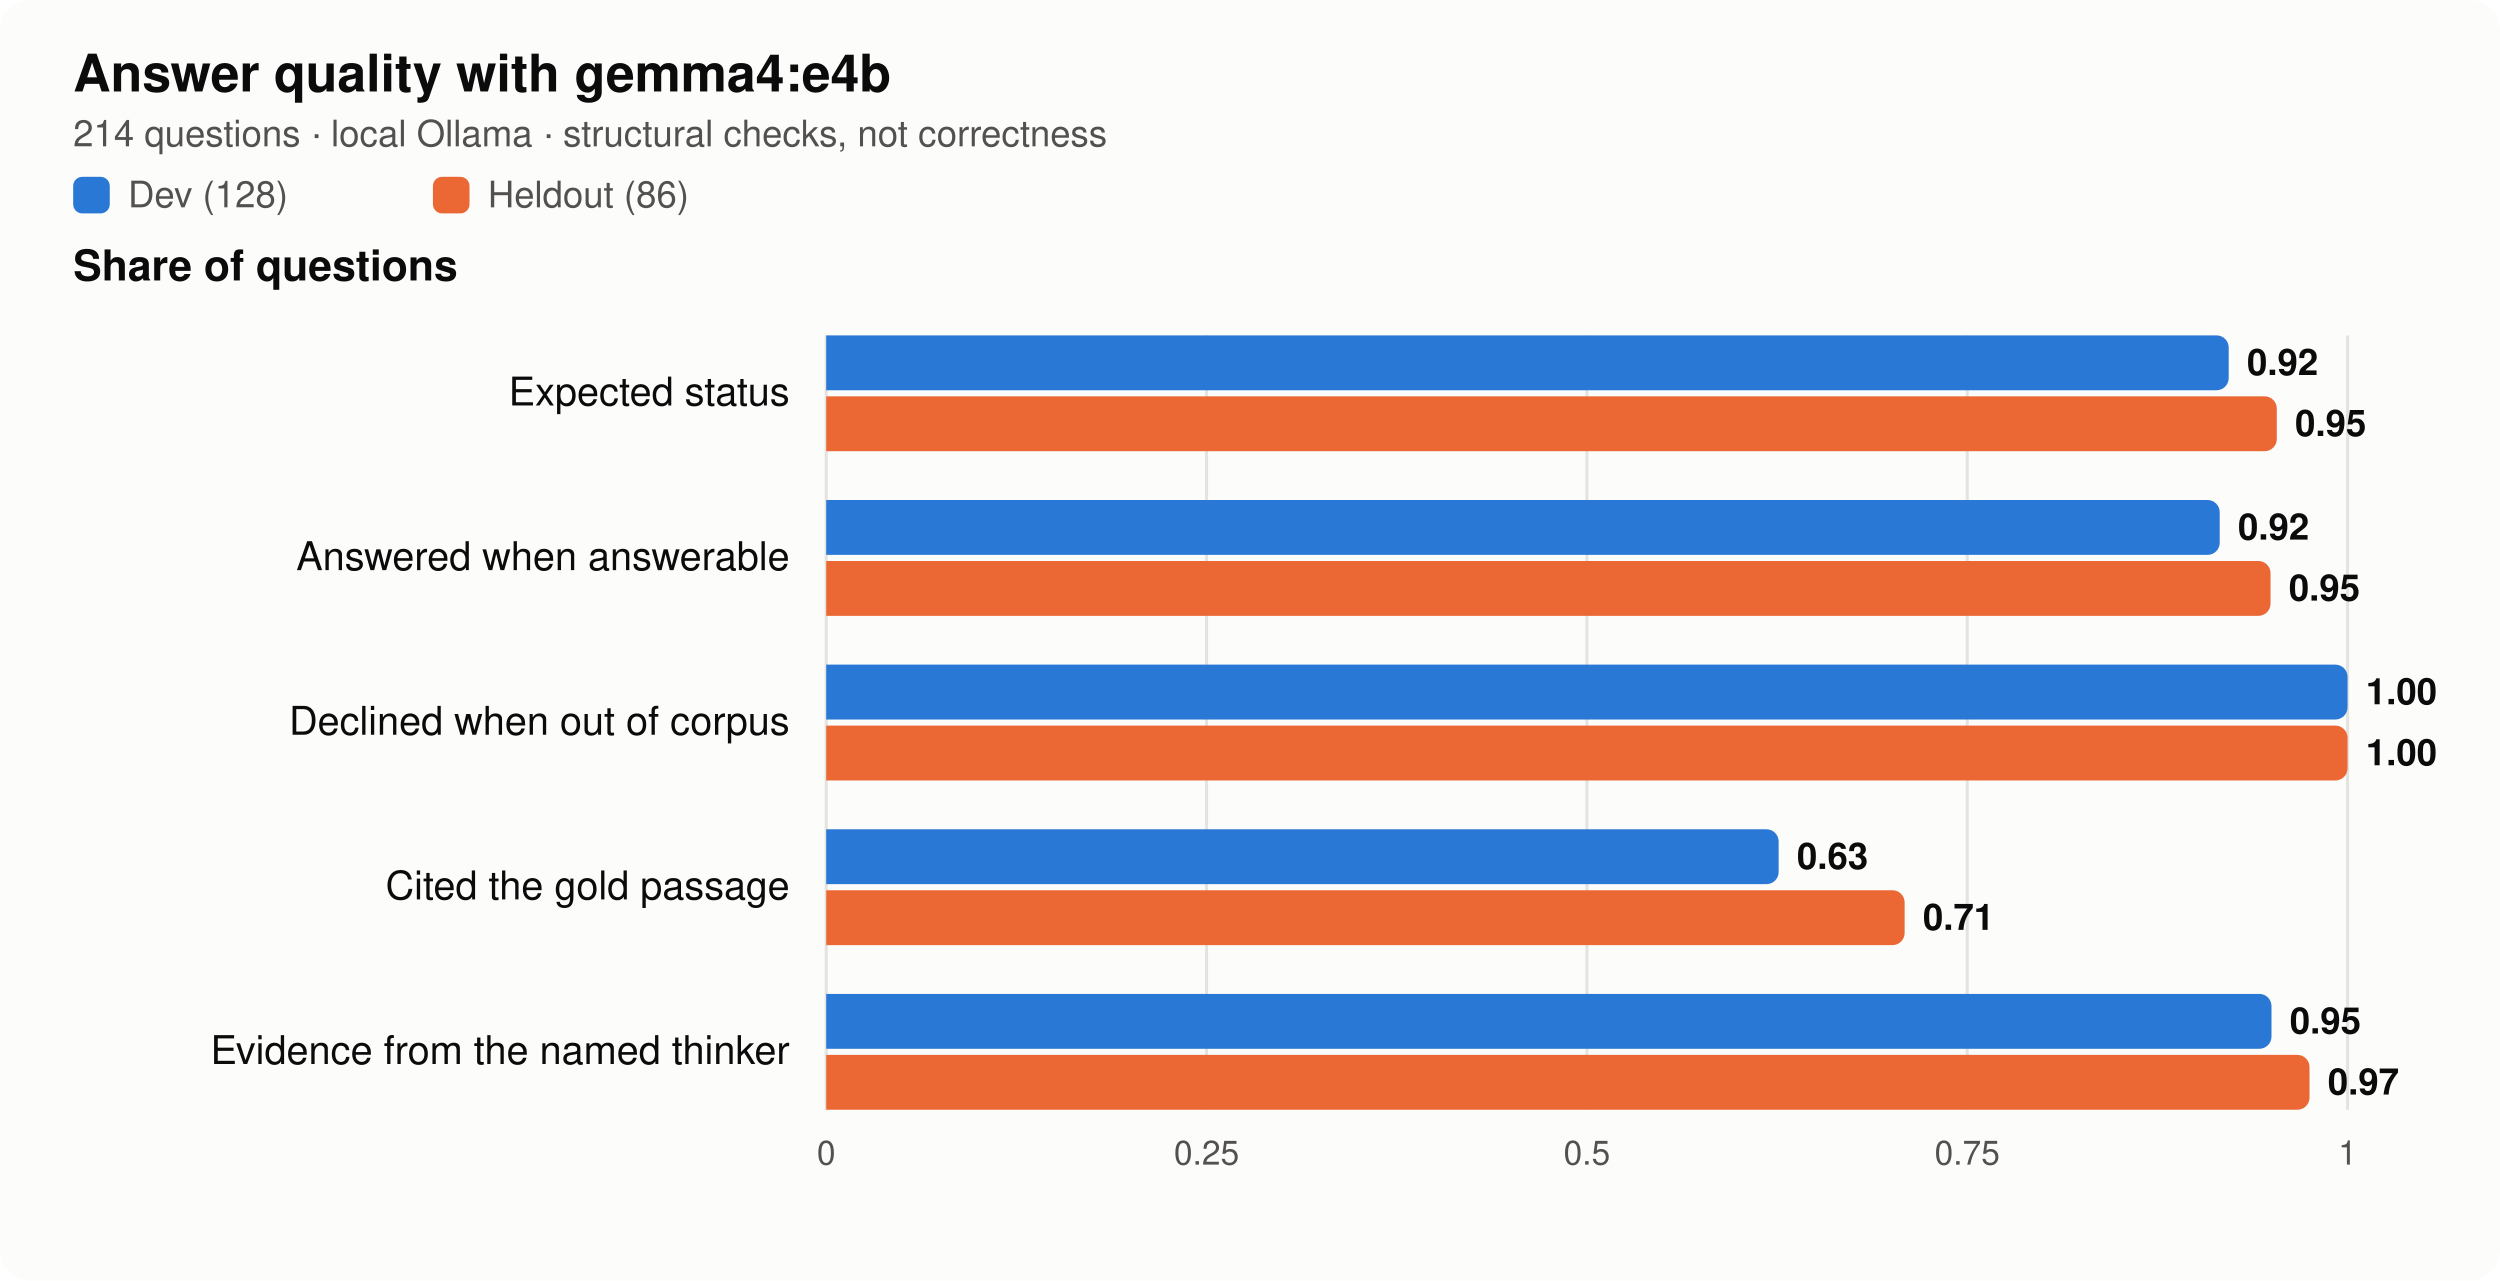
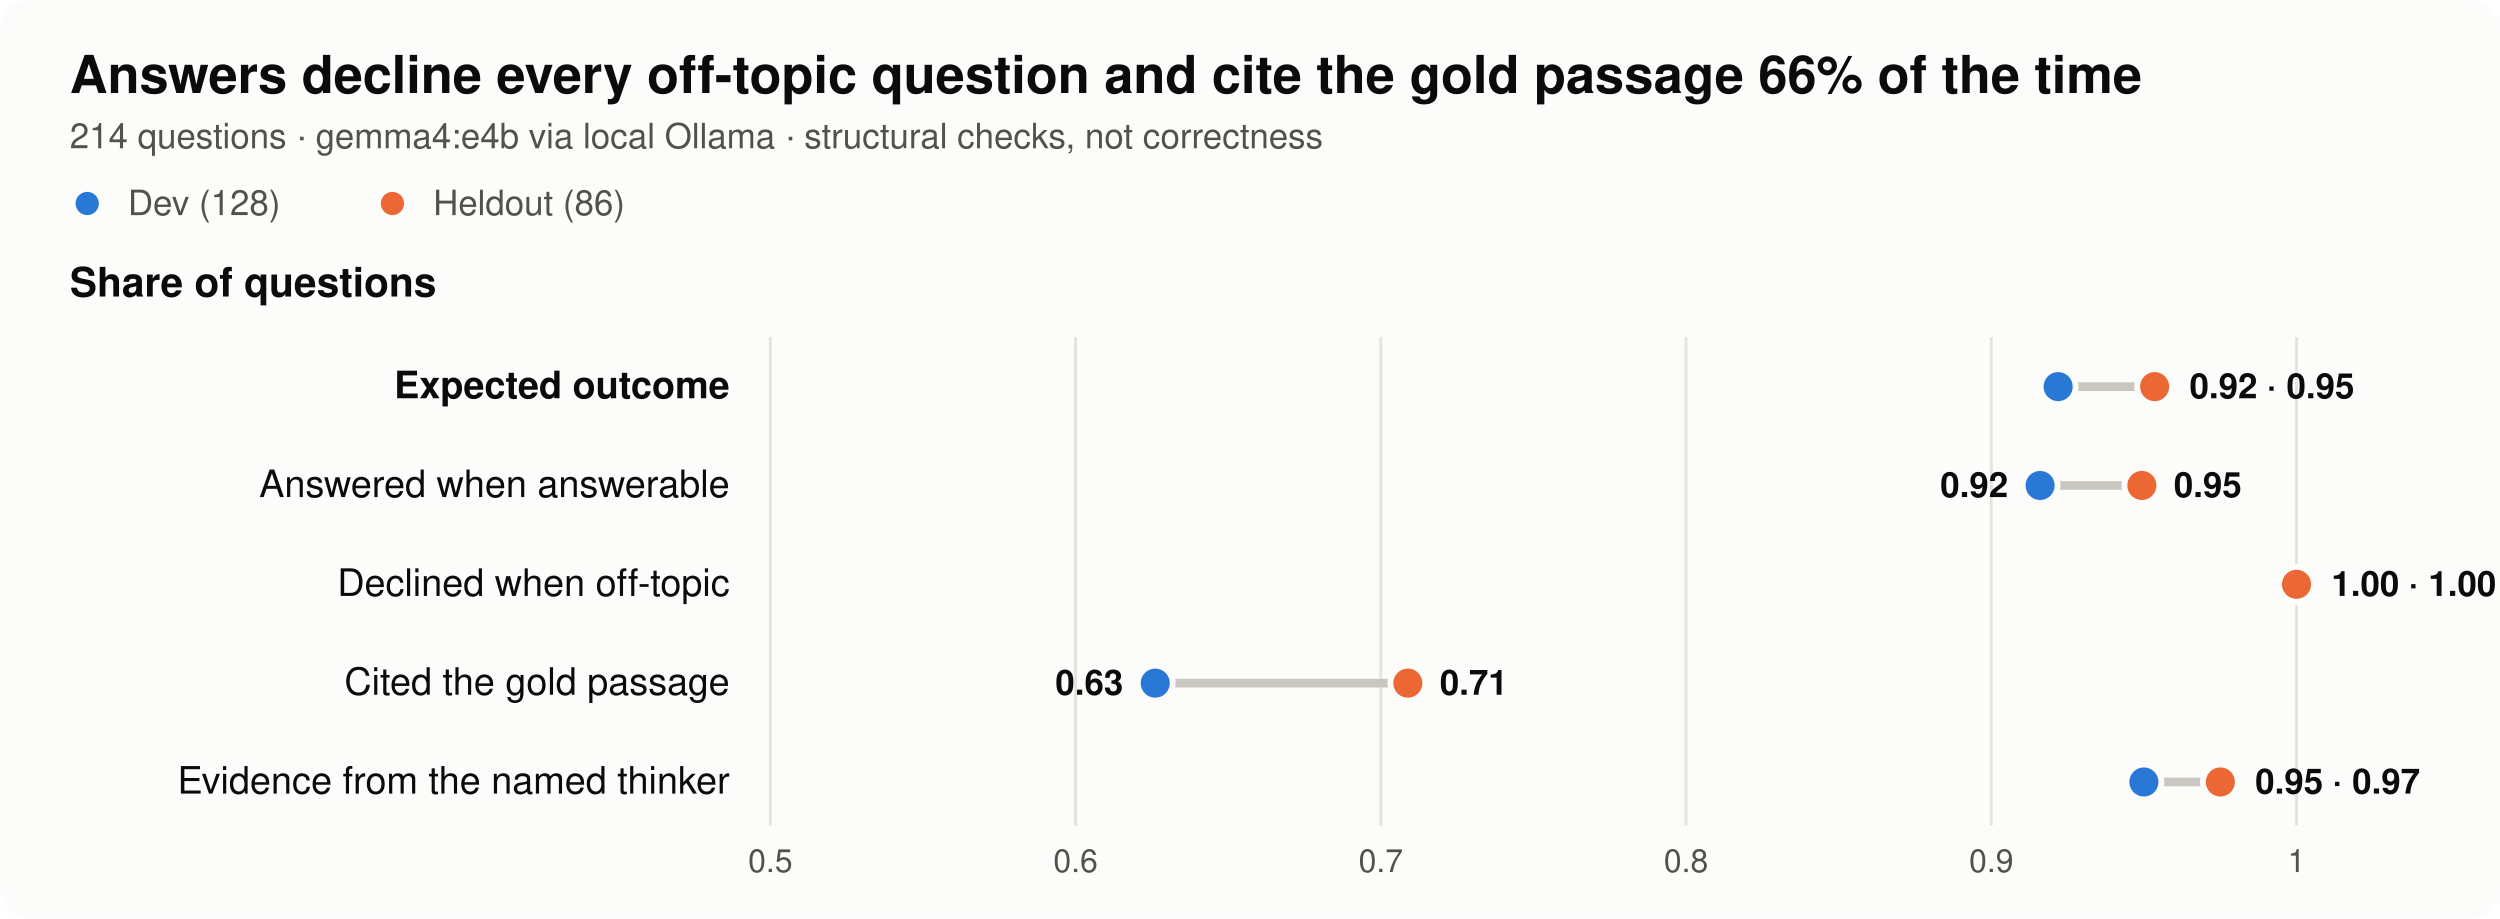
- <svg xmlns="http://www.w3.org/2000/svg" width="820" height="420" viewBox="0 0 820 420" font-family="-apple-system, 'Segoe UI', Helvetica, Arial, sans-serif" role="img" aria-labelledby="t d">
-   <rect width="820" height="420" rx="10" fill="#fcfcfb" />
-   <text x="24" y="30" font-size="17" font-weight="700" fill="#0b0b0b">Answer quality with gemma4:e4b</text>
-   <text x="24" y="48" font-size="12" fill="#52514e">214 questions · local Ollama · structural checks, not correctness</text>
-   <rect x="24" y="58" width="12" height="12" rx="3" fill="#2a78d6" />
-   <text x="42" y="68" font-size="12" fill="#52514e">Dev (128)</text>
-   <rect x="142" y="58" width="12" height="12" rx="3" fill="#eb6834" />
-   <text x="160" y="68" font-size="12" fill="#52514e">Heldout (86)</text>
-   <text x="24" y="92" font-size="14" font-weight="600" fill="#0b0b0b">Share of questions</text>
-   <line x1="271" y1="110" x2="271" y2="364" stroke="#e4e3df" stroke-width="1" />
-   <text x="271" y="382" font-size="11" text-anchor="middle" fill="#52514e">0</text>
-   <line x1="395.75" y1="110" x2="395.75" y2="364" stroke="#e4e3df" stroke-width="1" />
-   <text x="395.75" y="382" font-size="11" text-anchor="middle" fill="#52514e">0.25</text>
-   <line x1="520.5" y1="110" x2="520.5" y2="364" stroke="#e4e3df" stroke-width="1" />
-   <text x="520.5" y="382" font-size="11" text-anchor="middle" fill="#52514e">0.5</text>
-   <line x1="645.25" y1="110" x2="645.25" y2="364" stroke="#e4e3df" stroke-width="1" />
-   <text x="645.25" y="382" font-size="11" text-anchor="middle" fill="#52514e">0.75</text>
-   <line x1="770.0" y1="110" x2="770.0" y2="364" stroke="#e4e3df" stroke-width="1" />
-   <text x="770.0" y="382" font-size="11" text-anchor="middle" fill="#52514e">1</text>
-   <text x="259" y="133.0" font-size="13" text-anchor="end" fill="#0b0b0b">Expected status</text>
-   <path d="M271,110 h456.016 a4,4 0 0 1 4,4 v10 a4,4 0 0 1 -4,4 h-456.016 z" fill="#2a78d6" />
-   <text x="737.016" y="123.0" font-size="12" font-weight="600" fill="#0b0b0b">0.92</text>
-   <path d="M271,130 h471.791 a4,4 0 0 1 4,4 v10 a4,4 0 0 1 -4,4 h-471.791 z" fill="#eb6834" />
-   <text x="752.791" y="143.0" font-size="12" font-weight="600" fill="#0b0b0b">0.95</text>
-   <text x="259" y="187.0" font-size="13" text-anchor="end" fill="#0b0b0b">Answered when answerable</text>
-   <path d="M271,164 h453.067 a4,4 0 0 1 4,4 v10 a4,4 0 0 1 -4,4 h-453.067 z" fill="#2a78d6" />
-   <text x="734.067" y="177.0" font-size="12" font-weight="600" fill="#0b0b0b">0.92</text>
-   <path d="M271,184 h469.734 a4,4 0 0 1 4,4 v10 a4,4 0 0 1 -4,4 h-469.734 z" fill="#eb6834" />
-   <text x="750.734" y="197.0" font-size="12" font-weight="600" fill="#0b0b0b">0.95</text>
-   <text x="259" y="241.0" font-size="13" text-anchor="end" fill="#0b0b0b">Declined when out of corpus</text>
-   <path d="M271,218 h495.0 a4,4 0 0 1 4,4 v10 a4,4 0 0 1 -4,4 h-495.0 z" fill="#2a78d6" />
-   <text x="776.0" y="231.0" font-size="12" font-weight="600" fill="#0b0b0b">1.00</text>
-   <path d="M271,238 h495.0 a4,4 0 0 1 4,4 v10 a4,4 0 0 1 -4,4 h-495.0 z" fill="#eb6834" />
-   <text x="776.0" y="251.0" font-size="12" font-weight="600" fill="#0b0b0b">1.00</text>
-   <text x="259" y="295.0" font-size="13" text-anchor="end" fill="#0b0b0b">Cited the gold passage</text>
-   <path d="M271,272 h308.399 a4,4 0 0 1 4,4 v10 a4,4 0 0 1 -4,4 h-308.399 z" fill="#2a78d6" />
-   <text x="589.399" y="285.0" font-size="12" font-weight="600" fill="#0b0b0b">0.63</text>
-   <path d="M271,292 h349.722 a4,4 0 0 1 4,4 v10 a4,4 0 0 1 -4,4 h-349.722 z" fill="#eb6834" />
-   <text x="630.722" y="305.0" font-size="12" font-weight="600" fill="#0b0b0b">0.71</text>
-   <text x="259" y="349.0" font-size="13" text-anchor="end" fill="#0b0b0b">Evidence from the named thinker</text>
-   <path d="M271,326 h470.05 a4,4 0 0 1 4,4 v10 a4,4 0 0 1 -4,4 h-470.05 z" fill="#2a78d6" />
-   <text x="751.05" y="339.0" font-size="12" font-weight="600" fill="#0b0b0b">0.95</text>
-   <path d="M271,346 h482.525 a4,4 0 0 1 4,4 v10 a4,4 0 0 1 -4,4 h-482.525 z" fill="#eb6834" />
-   <text x="763.525" y="359.0" font-size="12" font-weight="600" fill="#0b0b0b">0.97</text>
+ <svg xmlns="http://www.w3.org/2000/svg" width="860" height="316" viewBox="0 0 860 316" font-family="-apple-system, 'Segoe UI', Helvetica, Arial, sans-serif" role="img" aria-labelledby="t d">
+   <rect width="860" height="316" rx="10" fill="#fcfcfb" />
+   <text x="24.0" y="32.0" font-size="18" font-weight="700" text-anchor="start" fill="#0b0b0b">Answers decline every off-topic question and cite the gold passage 66% of the time</text>
+   <text x="24.0" y="51.0" font-size="12" font-weight="400" text-anchor="start" fill="#52514e">214 questions · gemma4:e4b via local Ollama · structural checks, not correctness</text>
+   <circle cx="30.0" cy="70.0" r="5" fill="#2a78d6" stroke="#fcfcfb" stroke-width="2" />
+   <text x="44.0" y="74.0" font-size="12" font-weight="400" text-anchor="start" fill="#52514e">Dev (128)</text>
+   <circle cx="135.0" cy="70.0" r="5" fill="#eb6834" stroke="#fcfcfb" stroke-width="2" />
+   <text x="149.0" y="74.0" font-size="12" font-weight="400" text-anchor="start" fill="#52514e">Heldout (86)</text>
+   <text x="24.0" y="102.0" font-size="14" font-weight="600" text-anchor="start" fill="#0b0b0b">Share of questions</text>
+   <line x1="265.0" y1="116" x2="265.0" y2="284" stroke="#e4e3df" />
+   <text x="265.0" y="300.0" font-size="11" font-weight="400" text-anchor="middle" fill="#52514e">0.5</text>
+   <line x1="370.0" y1="116" x2="370.0" y2="284" stroke="#e4e3df" />
+   <text x="370.0" y="300.0" font-size="11" font-weight="400" text-anchor="middle" fill="#52514e">0.6</text>
+   <line x1="475.0" y1="116" x2="475.0" y2="284" stroke="#e4e3df" />
+   <text x="475.0" y="300.0" font-size="11" font-weight="400" text-anchor="middle" fill="#52514e">0.7</text>
+   <line x1="580.0" y1="116" x2="580.0" y2="284" stroke="#e4e3df" />
+   <text x="580.0" y="300.0" font-size="11" font-weight="400" text-anchor="middle" fill="#52514e">0.8</text>
+   <line x1="685.0" y1="116" x2="685.0" y2="284" stroke="#e4e3df" />
+   <text x="685.0" y="300.0" font-size="11" font-weight="400" text-anchor="middle" fill="#52514e">0.9</text>
+   <line x1="790.0" y1="116" x2="790.0" y2="284" stroke="#e4e3df" />
+   <text x="790.0" y="300.0" font-size="11" font-weight="400" text-anchor="middle" fill="#52514e">1</text>
+   <text x="251.0" y="137.0" font-size="13" font-weight="700" text-anchor="end" fill="#0b0b0b">Expected outcome</text>
+   <line x1="708.0" y1="133.0" x2="741.2" y2="133.0" stroke="#c9c7c0" stroke-width="3" />
+   <circle cx="708.0" cy="133.0" r="6" fill="#2a78d6" stroke="#fcfcfb" stroke-width="2" />
+   <circle cx="741.2" cy="133.0" r="6" fill="#eb6834" stroke="#fcfcfb" stroke-width="2" />
+   <text x="753.2" y="137.0" font-size="12" font-weight="600" text-anchor="start" fill="#0b0b0b">0.92 · 0.95</text>
+   <text x="251.0" y="171.0" font-size="13" font-weight="400" text-anchor="end" fill="#0b0b0b">Answered when answerable</text>
+   <line x1="701.8" y1="167.0" x2="736.8" y2="167.0" stroke="#c9c7c0" stroke-width="3" />
+   <circle cx="701.8" cy="167.0" r="6" fill="#2a78d6" stroke="#fcfcfb" stroke-width="2" />
+   <circle cx="736.8" cy="167.0" r="6" fill="#eb6834" stroke="#fcfcfb" stroke-width="2" />
+   <text x="690.8" y="171.0" font-size="12" font-weight="600" text-anchor="end" fill="#0b0b0b">0.92</text>
+   <text x="747.8" y="171.0" font-size="12" font-weight="600" text-anchor="start" fill="#0b0b0b">0.95</text>
+   <text x="251.0" y="205.0" font-size="13" font-weight="400" text-anchor="end" fill="#0b0b0b">Declined when off-topic</text>
+   <line x1="790.0" y1="201.0" x2="790.0" y2="201.0" stroke="#c9c7c0" stroke-width="3" />
+   <circle cx="790.0" cy="201.0" r="6" fill="#2a78d6" stroke="#fcfcfb" stroke-width="2" />
+   <circle cx="790.0" cy="201.0" r="6" fill="#eb6834" stroke="#fcfcfb" stroke-width="2" />
+   <text x="802.0" y="205.0" font-size="12" font-weight="600" text-anchor="start" fill="#0b0b0b">1.00 · 1.00</text>
+   <text x="251.0" y="239.0" font-size="13" font-weight="400" text-anchor="end" fill="#0b0b0b">Cited the gold passage</text>
+   <line x1="397.4" y1="235.0" x2="484.3" y2="235.0" stroke="#c9c7c0" stroke-width="3" />
+   <circle cx="397.4" cy="235.0" r="6" fill="#2a78d6" stroke="#fcfcfb" stroke-width="2" />
+   <circle cx="484.3" cy="235.0" r="6" fill="#eb6834" stroke="#fcfcfb" stroke-width="2" />
+   <text x="386.4" y="239.0" font-size="12" font-weight="600" text-anchor="end" fill="#0b0b0b">0.63</text>
+   <text x="495.3" y="239.0" font-size="12" font-weight="600" text-anchor="start" fill="#0b0b0b">0.71</text>
+   <text x="251.0" y="273.0" font-size="13" font-weight="400" text-anchor="end" fill="#0b0b0b">Evidence from the named thinker</text>
+   <line x1="737.5" y1="269.0" x2="763.8" y2="269.0" stroke="#c9c7c0" stroke-width="3" />
+   <circle cx="737.5" cy="269.0" r="6" fill="#2a78d6" stroke="#fcfcfb" stroke-width="2" />
+   <circle cx="763.8" cy="269.0" r="6" fill="#eb6834" stroke="#fcfcfb" stroke-width="2" />
+   <text x="775.8" y="273.0" font-size="12" font-weight="600" text-anchor="start" fill="#0b0b0b">0.95 · 0.97</text>
</svg>
